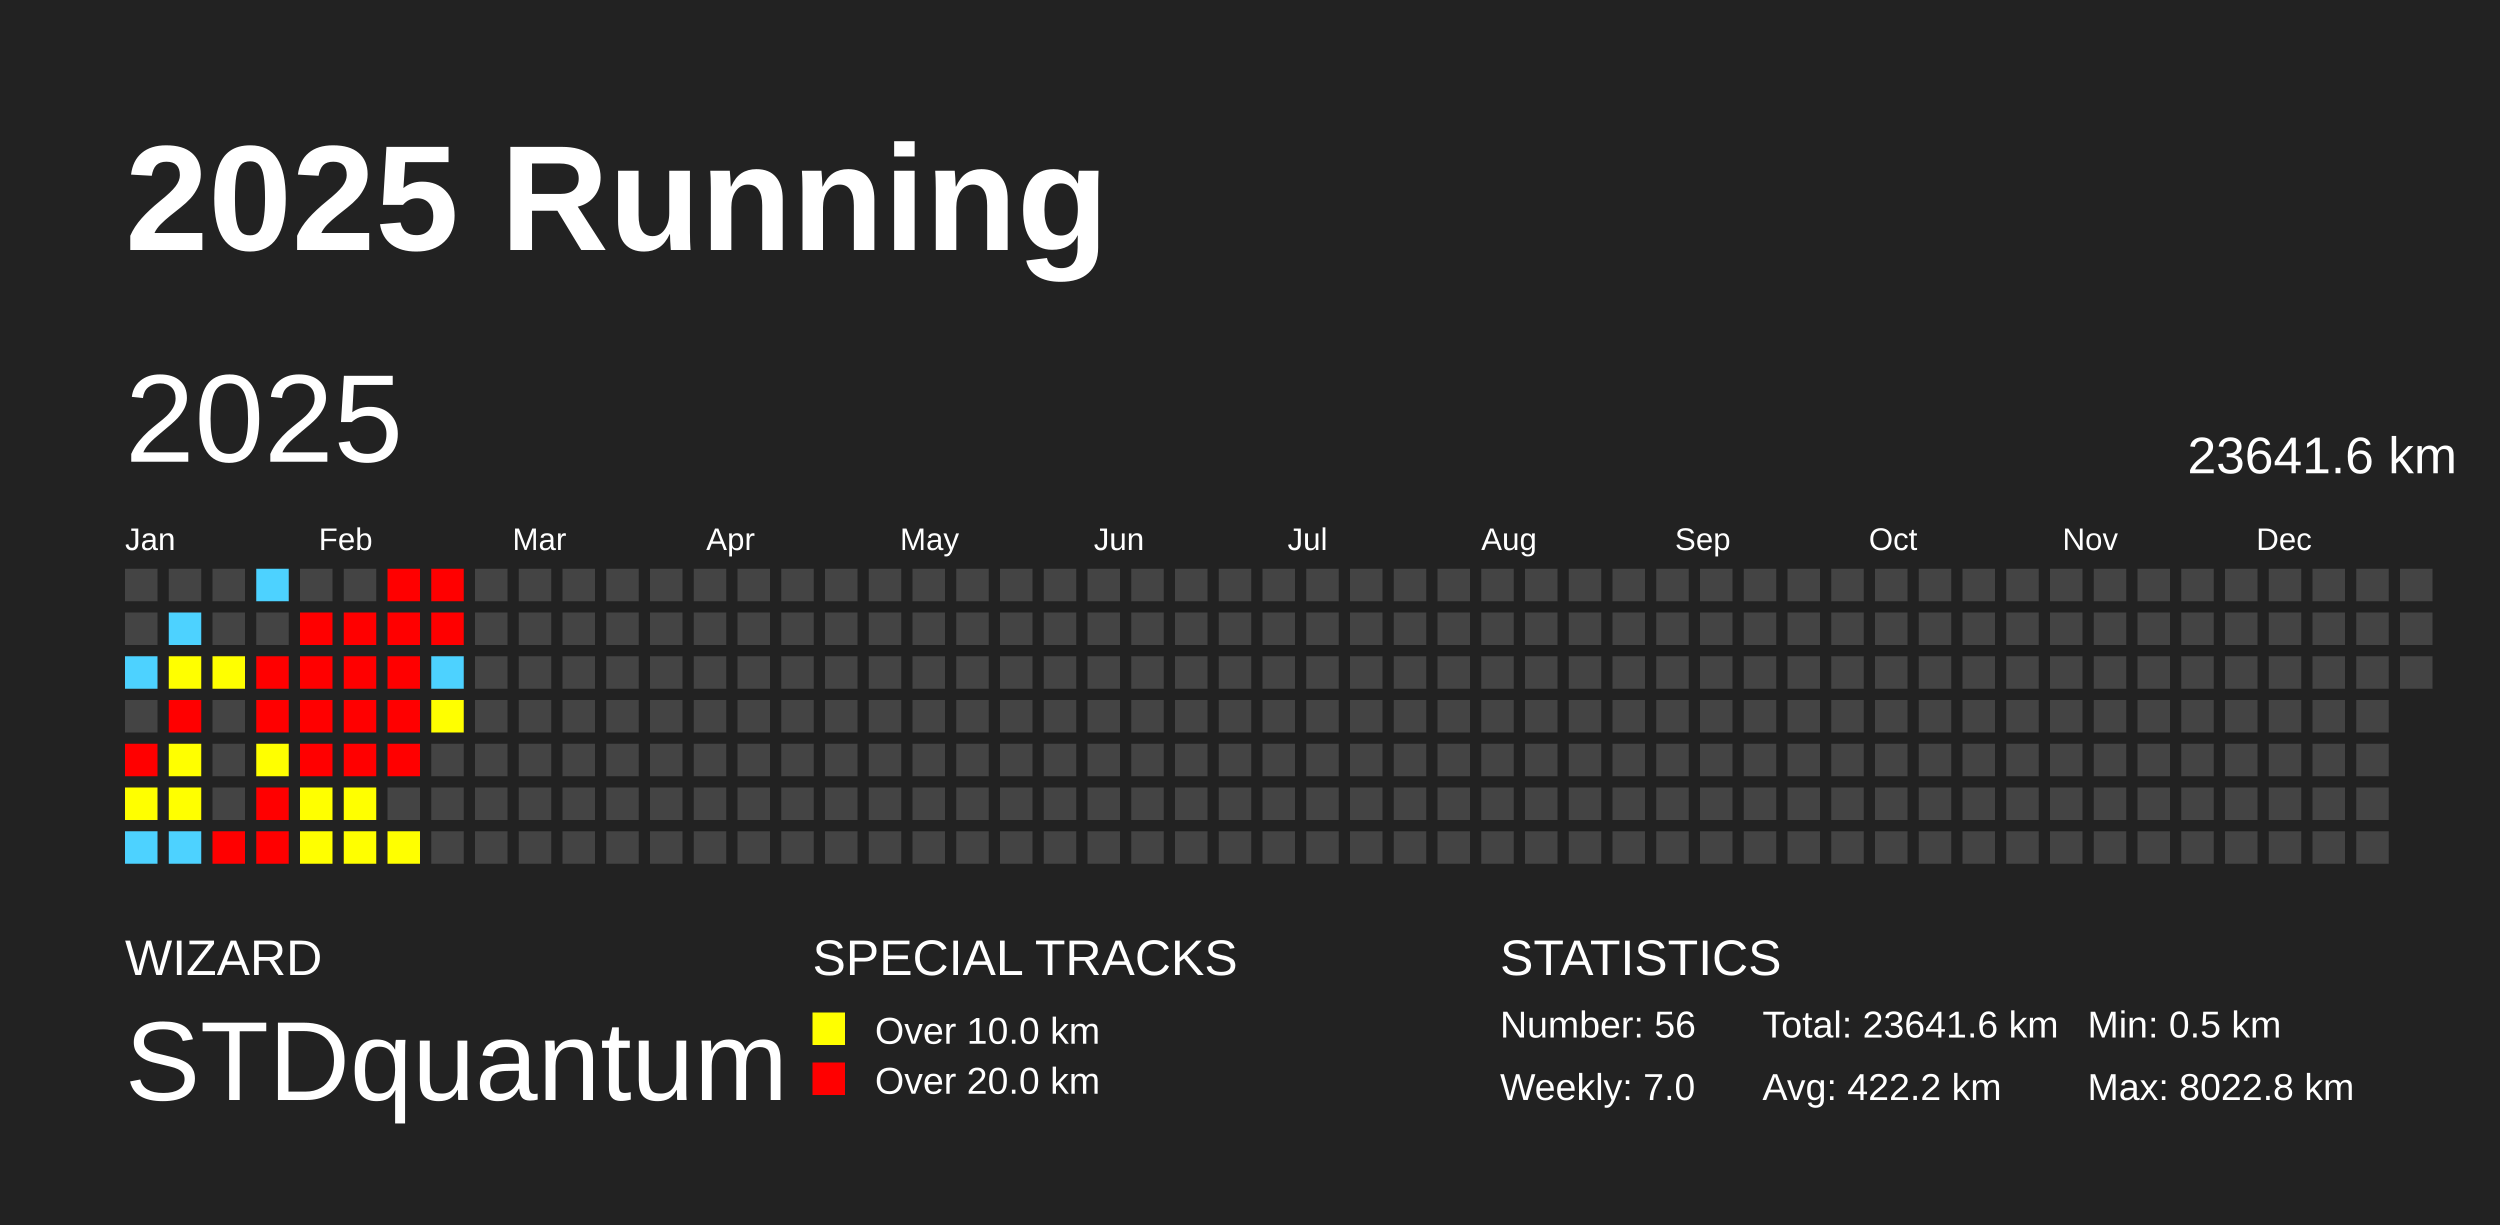
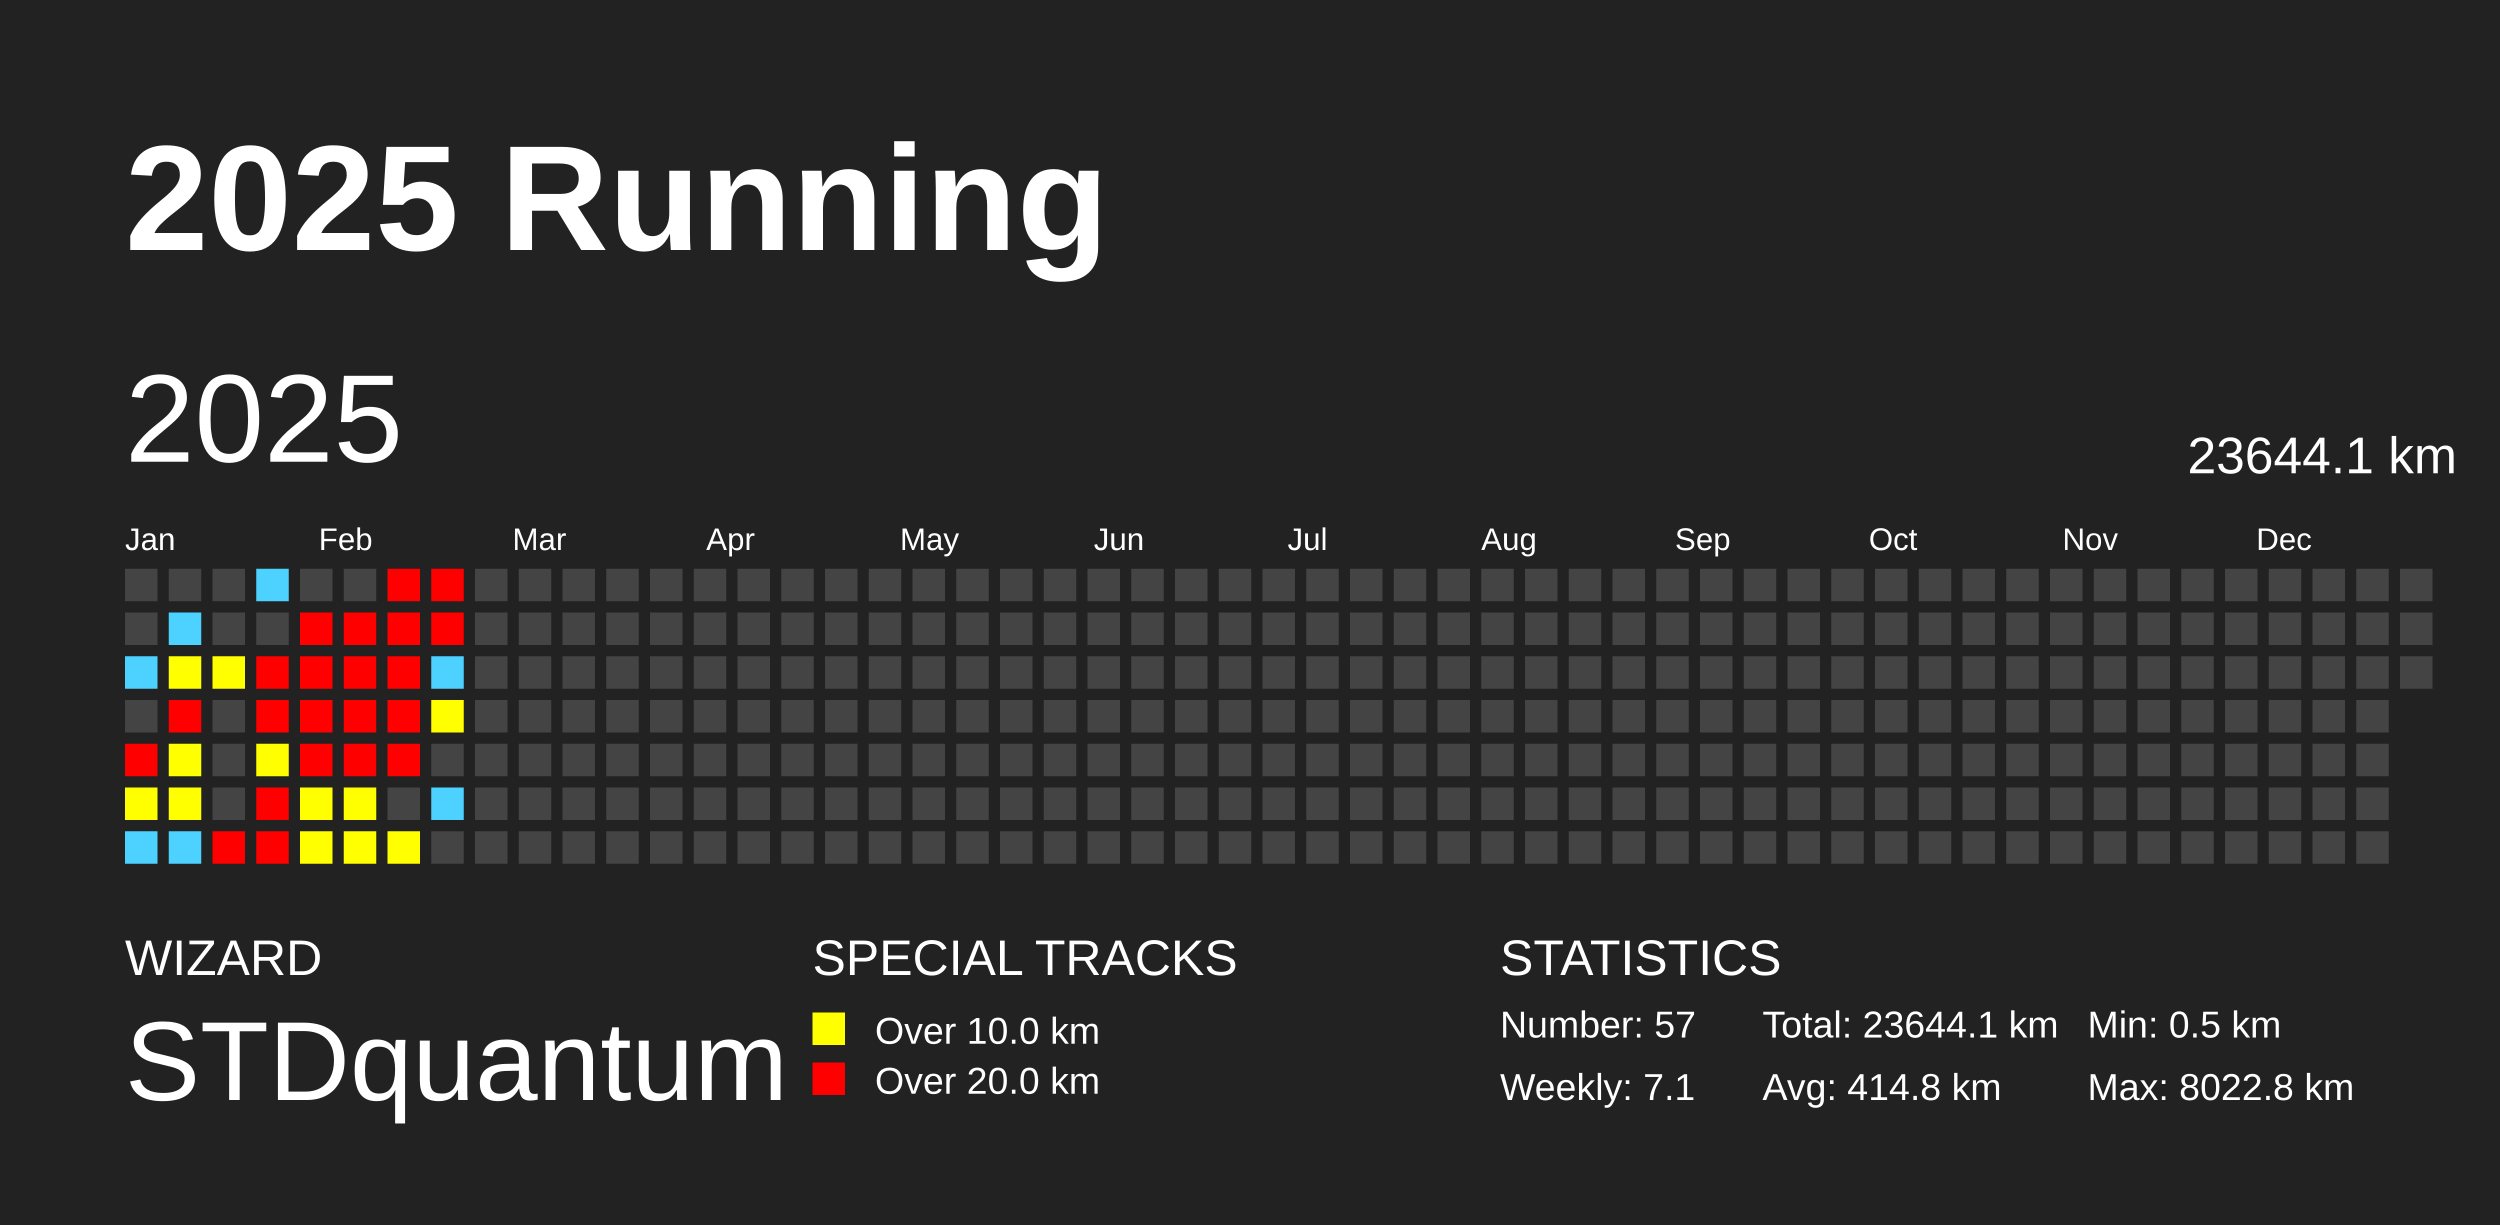
<svg xmlns="http://www.w3.org/2000/svg" baseProfile="full" height="98mm" version="1.1" viewBox="0,0,200,98" width="200mm">
  <defs />
  <rect fill="#222222" height="98" width="200" x="0" y="0" />
  <text fill="#FFFFFF" style="font-size:12px; font-family:Arial; font-weight:bold;" x="10" y="20">2025 Running</text>
  <text fill="#FFFFFF" style="font-size:4px; font-family:Arial" x="10" y="78">WIZARD</text>
  <text fill="#FFFFFF" style="font-size:9px; font-family:Arial" x="10" y="88">STDquantum</text>
  <text fill="#FFFFFF" style="font-size:4px; font-family:Arial" x="65" y="78">SPECIAL TRACKS</text>
  <rect fill="yellow" height="2.6" width="2.6" x="65" y="81" />
  <text fill="#FFFFFF" style="font-size:3px; font-family:Arial" x="70" y="83.5">Over 10.0 km</text>
  <rect fill="red" height="2.6" width="2.6" x="65" y="85" />
  <text fill="#FFFFFF" style="font-size:3px; font-family:Arial" x="70" y="87.5">Over 20.0 km</text>
  <text fill="#FFFFFF" style="font-size:4px; font-family:Arial" x="120" y="78">STATISTICS</text>
-   <text fill="#FFFFFF" style="font-size:3px; font-family:Arial" x="120" y="83">Number: 56</text>
-   <text fill="#FFFFFF" style="font-size:3px; font-family:Arial" x="120" y="88">Weekly: 7.0</text>
-   <text fill="#FFFFFF" style="font-size:3px; font-family:Arial" x="141" y="83">Total: 23641.6 km</text>
-   <text fill="#FFFFFF" style="font-size:3px; font-family:Arial" x="141" y="88">Avg: 422.2 km</text>
+   <text fill="#FFFFFF" style="font-size:3px; font-family:Arial" x="120" y="83">Number: 57</text>
+   <text fill="#FFFFFF" style="font-size:3px; font-family:Arial" x="120" y="88">Weekly: 7.1</text>
+   <text fill="#FFFFFF" style="font-size:3px; font-family:Arial" x="141" y="83">Total: 23644.1 km</text>
+   <text fill="#FFFFFF" style="font-size:3px; font-family:Arial" x="141" y="88">Avg: 414.8 km</text>
  <text fill="#FFFFFF" style="font-size:3px; font-family:Arial" x="167" y="83">Min: 0.5 km</text>
  <text fill="#FFFFFF" style="font-size:3px; font-family:Arial" x="167" y="88">Max: 8022.8 km</text>
  <text dominant-baseline="hanging" fill="#FFFFFF" style="font-size:10.0px; font-family:Arial;" x="10" y="30">2025</text>
-   <text dominant-baseline="hanging" fill="#FFFFFF" style="font-size:4.125px; font-family:Arial;" x="175" y="35">23641.6 km</text>
+   <text dominant-baseline="hanging" fill="#FFFFFF" style="font-size:4.125px; font-family:Arial;" x="175" y="35">23644.1 km</text>
  <text fill="#FFFFFF" style="font-size:2.5px; font-family:Arial" x="10.0" y="44">Jan</text>
  <text fill="#FFFFFF" style="font-size:2.5px; font-family:Arial" x="25.5" y="44">Feb</text>
  <text fill="#FFFFFF" style="font-size:2.5px; font-family:Arial" x="41.0" y="44">Mar</text>
  <text fill="#FFFFFF" style="font-size:2.5px; font-family:Arial" x="56.5" y="44">Apr</text>
  <text fill="#FFFFFF" style="font-size:2.5px; font-family:Arial" x="72.0" y="44">May</text>
  <text fill="#FFFFFF" style="font-size:2.5px; font-family:Arial" x="87.5" y="44">Jun</text>
  <text fill="#FFFFFF" style="font-size:2.5px; font-family:Arial" x="103.0" y="44">Jul</text>
  <text fill="#FFFFFF" style="font-size:2.5px; font-family:Arial" x="118.5" y="44">Aug</text>
  <text fill="#FFFFFF" style="font-size:2.5px; font-family:Arial" x="134.0" y="44">Sep</text>
  <text fill="#FFFFFF" style="font-size:2.5px; font-family:Arial" x="149.5" y="44">Oct</text>
  <text fill="#FFFFFF" style="font-size:2.5px; font-family:Arial" x="165.0" y="44">Nov</text>
  <text fill="#FFFFFF" style="font-size:2.5px; font-family:Arial" x="180.5" y="44">Dec</text>
  <rect fill="#444444" height="2.6" width="2.6" x="10.0" y="45.5" />
  <rect fill="#444444" height="2.6" width="2.6" x="10.0" y="49.0" />
  <rect fill="#4dd2ff" height="2.6" width="2.6" x="10.0" y="52.5" />
  <rect fill="#444444" height="2.6" width="2.6" x="10.0" y="56.0" />
  <rect fill="red" height="2.6" width="2.6" x="10.0" y="59.5" />
  <rect fill="#ffff00" height="2.6" width="2.6" x="10.0" y="63.0" />
  <rect fill="#4dd2ff" height="2.6" width="2.6" x="10.0" y="66.5" />
  <rect fill="#444444" height="2.6" width="2.6" x="13.5" y="45.5" />
  <rect fill="#4dd2ff" height="2.6" width="2.6" x="13.5" y="49.0" />
  <rect fill="#ffff00" height="2.6" width="2.6" x="13.5" y="52.5" />
  <rect fill="red" height="2.6" width="2.6" x="13.5" y="56.0" />
  <rect fill="#ffff00" height="2.6" width="2.6" x="13.5" y="59.5" />
  <rect fill="#ffff00" height="2.6" width="2.6" x="13.5" y="63.0" />
  <rect fill="#4dd2ff" height="2.6" width="2.6" x="13.5" y="66.5" />
  <rect fill="#444444" height="2.6" width="2.6" x="17.0" y="45.5" />
  <rect fill="#444444" height="2.6" width="2.6" x="17.0" y="49.0" />
  <rect fill="#ffff00" height="2.6" width="2.6" x="17.0" y="52.5" />
  <rect fill="#444444" height="2.6" width="2.6" x="17.0" y="56.0" />
  <rect fill="#444444" height="2.6" width="2.6" x="17.0" y="59.5" />
  <rect fill="#444444" height="2.6" width="2.6" x="17.0" y="63.0" />
  <rect fill="red" height="2.6" width="2.6" x="17.0" y="66.5" />
  <rect fill="#4dd2ff" height="2.6" width="2.6" x="20.5" y="45.5" />
  <rect fill="#444444" height="2.6" width="2.6" x="20.5" y="49.0" />
  <rect fill="red" height="2.6" width="2.6" x="20.5" y="52.5" />
  <rect fill="red" height="2.6" width="2.6" x="20.5" y="56.0" />
  <rect fill="#ffff00" height="2.6" width="2.6" x="20.5" y="59.5" />
  <rect fill="red" height="2.6" width="2.6" x="20.5" y="63.0" />
  <rect fill="red" height="2.6" width="2.6" x="20.5" y="66.5" />
  <rect fill="#444444" height="2.6" width="2.6" x="24.0" y="45.5" />
  <rect fill="red" height="2.6" width="2.6" x="24.0" y="49.0" />
  <rect fill="red" height="2.6" width="2.6" x="24.0" y="52.5" />
  <rect fill="red" height="2.6" width="2.6" x="24.0" y="56.0" />
  <rect fill="red" height="2.6" width="2.6" x="24.0" y="59.5" />
  <rect fill="#ffff00" height="2.6" width="2.6" x="24.0" y="63.0" />
  <rect fill="#ffff00" height="2.6" width="2.6" x="24.0" y="66.5" />
  <rect fill="#444444" height="2.6" width="2.6" x="27.5" y="45.5" />
  <rect fill="red" height="2.6" width="2.6" x="27.5" y="49.0" />
  <rect fill="red" height="2.6" width="2.6" x="27.5" y="52.5" />
  <rect fill="red" height="2.6" width="2.6" x="27.5" y="56.0" />
  <rect fill="red" height="2.6" width="2.6" x="27.5" y="59.5" />
  <rect fill="#ffff00" height="2.6" width="2.6" x="27.5" y="63.0" />
  <rect fill="#ffff00" height="2.6" width="2.6" x="27.5" y="66.5" />
  <rect fill="red" height="2.6" width="2.6" x="31.0" y="45.5" />
  <rect fill="red" height="2.6" width="2.6" x="31.0" y="49.0" />
  <rect fill="red" height="2.6" width="2.6" x="31.0" y="52.5" />
  <rect fill="red" height="2.6" width="2.6" x="31.0" y="56.0" />
  <rect fill="red" height="2.6" width="2.6" x="31.0" y="59.5" />
  <rect fill="#444444" height="2.6" width="2.6" x="31.0" y="63.0" />
  <rect fill="#ffff00" height="2.6" width="2.6" x="31.0" y="66.5" />
  <rect fill="red" height="2.6" width="2.6" x="34.5" y="45.5" />
  <rect fill="red" height="2.6" width="2.6" x="34.5" y="49.0" />
  <rect fill="#4dd2ff" height="2.6" width="2.6" x="34.5" y="52.5" />
  <rect fill="#ffff00" height="2.6" width="2.6" x="34.5" y="56.0" />
  <rect fill="#444444" height="2.6" width="2.6" x="34.5" y="59.5" />
-   <rect fill="#444444" height="2.6" width="2.6" x="34.5" y="63.0" />
+   <rect fill="#4dd2ff" height="2.6" width="2.6" x="34.5" y="63.0" />
  <rect fill="#444444" height="2.6" width="2.6" x="34.5" y="66.5" />
  <rect fill="#444444" height="2.6" width="2.6" x="38.0" y="45.5" />
  <rect fill="#444444" height="2.6" width="2.6" x="38.0" y="49.0" />
  <rect fill="#444444" height="2.6" width="2.6" x="38.0" y="52.5" />
  <rect fill="#444444" height="2.6" width="2.6" x="38.0" y="56.0" />
  <rect fill="#444444" height="2.6" width="2.6" x="38.0" y="59.5" />
  <rect fill="#444444" height="2.6" width="2.6" x="38.0" y="63.0" />
  <rect fill="#444444" height="2.6" width="2.6" x="38.0" y="66.5" />
  <rect fill="#444444" height="2.6" width="2.6" x="41.5" y="45.5" />
  <rect fill="#444444" height="2.6" width="2.6" x="41.5" y="49.0" />
  <rect fill="#444444" height="2.6" width="2.6" x="41.5" y="52.5" />
  <rect fill="#444444" height="2.6" width="2.6" x="41.5" y="56.0" />
  <rect fill="#444444" height="2.6" width="2.6" x="41.5" y="59.5" />
  <rect fill="#444444" height="2.6" width="2.6" x="41.5" y="63.0" />
  <rect fill="#444444" height="2.6" width="2.6" x="41.5" y="66.5" />
  <rect fill="#444444" height="2.6" width="2.6" x="45.0" y="45.5" />
  <rect fill="#444444" height="2.6" width="2.6" x="45.0" y="49.0" />
  <rect fill="#444444" height="2.6" width="2.6" x="45.0" y="52.5" />
  <rect fill="#444444" height="2.6" width="2.6" x="45.0" y="56.0" />
  <rect fill="#444444" height="2.6" width="2.6" x="45.0" y="59.5" />
  <rect fill="#444444" height="2.6" width="2.6" x="45.0" y="63.0" />
  <rect fill="#444444" height="2.6" width="2.6" x="45.0" y="66.5" />
  <rect fill="#444444" height="2.6" width="2.6" x="48.5" y="45.5" />
  <rect fill="#444444" height="2.6" width="2.6" x="48.5" y="49.0" />
  <rect fill="#444444" height="2.6" width="2.6" x="48.5" y="52.5" />
  <rect fill="#444444" height="2.6" width="2.6" x="48.5" y="56.0" />
  <rect fill="#444444" height="2.6" width="2.6" x="48.5" y="59.5" />
  <rect fill="#444444" height="2.6" width="2.6" x="48.5" y="63.0" />
  <rect fill="#444444" height="2.6" width="2.6" x="48.5" y="66.5" />
  <rect fill="#444444" height="2.6" width="2.6" x="52.0" y="45.5" />
  <rect fill="#444444" height="2.6" width="2.6" x="52.0" y="49.0" />
  <rect fill="#444444" height="2.6" width="2.6" x="52.0" y="52.5" />
  <rect fill="#444444" height="2.6" width="2.6" x="52.0" y="56.0" />
  <rect fill="#444444" height="2.6" width="2.6" x="52.0" y="59.5" />
  <rect fill="#444444" height="2.6" width="2.6" x="52.0" y="63.0" />
  <rect fill="#444444" height="2.6" width="2.6" x="52.0" y="66.5" />
  <rect fill="#444444" height="2.6" width="2.6" x="55.5" y="45.5" />
  <rect fill="#444444" height="2.6" width="2.6" x="55.5" y="49.0" />
  <rect fill="#444444" height="2.6" width="2.6" x="55.5" y="52.5" />
  <rect fill="#444444" height="2.6" width="2.6" x="55.5" y="56.0" />
  <rect fill="#444444" height="2.6" width="2.6" x="55.5" y="59.5" />
  <rect fill="#444444" height="2.6" width="2.6" x="55.5" y="63.0" />
  <rect fill="#444444" height="2.6" width="2.6" x="55.5" y="66.5" />
  <rect fill="#444444" height="2.6" width="2.6" x="59.0" y="45.5" />
  <rect fill="#444444" height="2.6" width="2.6" x="59.0" y="49.0" />
  <rect fill="#444444" height="2.6" width="2.6" x="59.0" y="52.5" />
  <rect fill="#444444" height="2.6" width="2.6" x="59.0" y="56.0" />
  <rect fill="#444444" height="2.6" width="2.6" x="59.0" y="59.5" />
  <rect fill="#444444" height="2.6" width="2.6" x="59.0" y="63.0" />
  <rect fill="#444444" height="2.6" width="2.6" x="59.0" y="66.5" />
  <rect fill="#444444" height="2.6" width="2.6" x="62.5" y="45.5" />
  <rect fill="#444444" height="2.6" width="2.6" x="62.5" y="49.0" />
  <rect fill="#444444" height="2.6" width="2.6" x="62.5" y="52.5" />
  <rect fill="#444444" height="2.6" width="2.6" x="62.5" y="56.0" />
  <rect fill="#444444" height="2.6" width="2.6" x="62.5" y="59.5" />
  <rect fill="#444444" height="2.6" width="2.6" x="62.5" y="63.0" />
  <rect fill="#444444" height="2.6" width="2.6" x="62.5" y="66.5" />
  <rect fill="#444444" height="2.6" width="2.6" x="66.0" y="45.5" />
  <rect fill="#444444" height="2.6" width="2.6" x="66.0" y="49.0" />
  <rect fill="#444444" height="2.6" width="2.6" x="66.0" y="52.5" />
  <rect fill="#444444" height="2.6" width="2.6" x="66.0" y="56.0" />
  <rect fill="#444444" height="2.6" width="2.6" x="66.0" y="59.5" />
  <rect fill="#444444" height="2.6" width="2.6" x="66.0" y="63.0" />
  <rect fill="#444444" height="2.6" width="2.6" x="66.0" y="66.5" />
  <rect fill="#444444" height="2.6" width="2.6" x="69.5" y="45.5" />
  <rect fill="#444444" height="2.6" width="2.6" x="69.5" y="49.0" />
  <rect fill="#444444" height="2.6" width="2.6" x="69.5" y="52.5" />
  <rect fill="#444444" height="2.6" width="2.6" x="69.5" y="56.0" />
  <rect fill="#444444" height="2.6" width="2.6" x="69.5" y="59.5" />
  <rect fill="#444444" height="2.6" width="2.6" x="69.5" y="63.0" />
  <rect fill="#444444" height="2.6" width="2.6" x="69.5" y="66.5" />
  <rect fill="#444444" height="2.6" width="2.6" x="73.0" y="45.5" />
  <rect fill="#444444" height="2.6" width="2.6" x="73.0" y="49.0" />
  <rect fill="#444444" height="2.6" width="2.6" x="73.0" y="52.5" />
  <rect fill="#444444" height="2.6" width="2.6" x="73.0" y="56.0" />
  <rect fill="#444444" height="2.6" width="2.6" x="73.0" y="59.5" />
  <rect fill="#444444" height="2.6" width="2.6" x="73.0" y="63.0" />
  <rect fill="#444444" height="2.6" width="2.6" x="73.0" y="66.5" />
  <rect fill="#444444" height="2.6" width="2.6" x="76.5" y="45.5" />
  <rect fill="#444444" height="2.6" width="2.6" x="76.5" y="49.0" />
  <rect fill="#444444" height="2.6" width="2.6" x="76.5" y="52.5" />
  <rect fill="#444444" height="2.6" width="2.6" x="76.5" y="56.0" />
  <rect fill="#444444" height="2.6" width="2.6" x="76.5" y="59.5" />
  <rect fill="#444444" height="2.6" width="2.6" x="76.5" y="63.0" />
  <rect fill="#444444" height="2.6" width="2.6" x="76.5" y="66.5" />
  <rect fill="#444444" height="2.6" width="2.6" x="80.0" y="45.5" />
  <rect fill="#444444" height="2.6" width="2.6" x="80.0" y="49.0" />
  <rect fill="#444444" height="2.6" width="2.6" x="80.0" y="52.5" />
  <rect fill="#444444" height="2.6" width="2.6" x="80.0" y="56.0" />
  <rect fill="#444444" height="2.6" width="2.6" x="80.0" y="59.5" />
  <rect fill="#444444" height="2.6" width="2.6" x="80.0" y="63.0" />
  <rect fill="#444444" height="2.6" width="2.6" x="80.0" y="66.5" />
  <rect fill="#444444" height="2.6" width="2.6" x="83.5" y="45.5" />
  <rect fill="#444444" height="2.6" width="2.6" x="83.5" y="49.0" />
  <rect fill="#444444" height="2.6" width="2.6" x="83.5" y="52.5" />
  <rect fill="#444444" height="2.6" width="2.6" x="83.5" y="56.0" />
  <rect fill="#444444" height="2.6" width="2.6" x="83.5" y="59.5" />
  <rect fill="#444444" height="2.6" width="2.6" x="83.5" y="63.0" />
  <rect fill="#444444" height="2.6" width="2.6" x="83.5" y="66.5" />
  <rect fill="#444444" height="2.6" width="2.6" x="87.0" y="45.5" />
  <rect fill="#444444" height="2.6" width="2.6" x="87.0" y="49.0" />
  <rect fill="#444444" height="2.6" width="2.6" x="87.0" y="52.5" />
  <rect fill="#444444" height="2.6" width="2.6" x="87.0" y="56.0" />
  <rect fill="#444444" height="2.6" width="2.6" x="87.0" y="59.5" />
  <rect fill="#444444" height="2.6" width="2.6" x="87.0" y="63.0" />
  <rect fill="#444444" height="2.6" width="2.6" x="87.0" y="66.5" />
  <rect fill="#444444" height="2.6" width="2.6" x="90.5" y="45.5" />
  <rect fill="#444444" height="2.6" width="2.6" x="90.5" y="49.0" />
  <rect fill="#444444" height="2.6" width="2.6" x="90.5" y="52.5" />
  <rect fill="#444444" height="2.6" width="2.6" x="90.5" y="56.0" />
  <rect fill="#444444" height="2.6" width="2.6" x="90.5" y="59.5" />
  <rect fill="#444444" height="2.6" width="2.6" x="90.5" y="63.0" />
  <rect fill="#444444" height="2.6" width="2.6" x="90.5" y="66.5" />
  <rect fill="#444444" height="2.6" width="2.6" x="94.0" y="45.5" />
  <rect fill="#444444" height="2.6" width="2.6" x="94.0" y="49.0" />
  <rect fill="#444444" height="2.6" width="2.6" x="94.0" y="52.5" />
  <rect fill="#444444" height="2.6" width="2.6" x="94.0" y="56.0" />
  <rect fill="#444444" height="2.6" width="2.6" x="94.0" y="59.5" />
  <rect fill="#444444" height="2.6" width="2.6" x="94.0" y="63.0" />
  <rect fill="#444444" height="2.6" width="2.6" x="94.0" y="66.5" />
  <rect fill="#444444" height="2.6" width="2.6" x="97.5" y="45.5" />
  <rect fill="#444444" height="2.6" width="2.6" x="97.5" y="49.0" />
  <rect fill="#444444" height="2.6" width="2.6" x="97.5" y="52.5" />
  <rect fill="#444444" height="2.6" width="2.6" x="97.5" y="56.0" />
  <rect fill="#444444" height="2.6" width="2.6" x="97.5" y="59.5" />
  <rect fill="#444444" height="2.6" width="2.6" x="97.5" y="63.0" />
  <rect fill="#444444" height="2.6" width="2.6" x="97.5" y="66.5" />
  <rect fill="#444444" height="2.6" width="2.6" x="101.0" y="45.5" />
  <rect fill="#444444" height="2.6" width="2.6" x="101.0" y="49.0" />
  <rect fill="#444444" height="2.6" width="2.6" x="101.0" y="52.5" />
  <rect fill="#444444" height="2.6" width="2.6" x="101.0" y="56.0" />
  <rect fill="#444444" height="2.6" width="2.6" x="101.0" y="59.5" />
  <rect fill="#444444" height="2.6" width="2.6" x="101.0" y="63.0" />
  <rect fill="#444444" height="2.6" width="2.6" x="101.0" y="66.5" />
  <rect fill="#444444" height="2.6" width="2.6" x="104.5" y="45.5" />
  <rect fill="#444444" height="2.6" width="2.6" x="104.5" y="49.0" />
  <rect fill="#444444" height="2.6" width="2.6" x="104.5" y="52.5" />
  <rect fill="#444444" height="2.6" width="2.6" x="104.5" y="56.0" />
  <rect fill="#444444" height="2.6" width="2.6" x="104.5" y="59.5" />
  <rect fill="#444444" height="2.6" width="2.6" x="104.5" y="63.0" />
  <rect fill="#444444" height="2.6" width="2.6" x="104.5" y="66.5" />
  <rect fill="#444444" height="2.6" width="2.6" x="108.0" y="45.5" />
  <rect fill="#444444" height="2.6" width="2.6" x="108.0" y="49.0" />
  <rect fill="#444444" height="2.6" width="2.6" x="108.0" y="52.5" />
  <rect fill="#444444" height="2.6" width="2.6" x="108.0" y="56.0" />
  <rect fill="#444444" height="2.6" width="2.6" x="108.0" y="59.5" />
  <rect fill="#444444" height="2.6" width="2.6" x="108.0" y="63.0" />
  <rect fill="#444444" height="2.6" width="2.6" x="108.0" y="66.5" />
  <rect fill="#444444" height="2.6" width="2.6" x="111.5" y="45.5" />
  <rect fill="#444444" height="2.6" width="2.6" x="111.5" y="49.0" />
  <rect fill="#444444" height="2.6" width="2.6" x="111.5" y="52.5" />
  <rect fill="#444444" height="2.6" width="2.6" x="111.5" y="56.0" />
  <rect fill="#444444" height="2.6" width="2.6" x="111.5" y="59.5" />
  <rect fill="#444444" height="2.6" width="2.6" x="111.5" y="63.0" />
  <rect fill="#444444" height="2.6" width="2.6" x="111.5" y="66.5" />
  <rect fill="#444444" height="2.6" width="2.6" x="115.0" y="45.5" />
  <rect fill="#444444" height="2.6" width="2.6" x="115.0" y="49.0" />
  <rect fill="#444444" height="2.6" width="2.6" x="115.0" y="52.5" />
  <rect fill="#444444" height="2.6" width="2.6" x="115.0" y="56.0" />
  <rect fill="#444444" height="2.6" width="2.6" x="115.0" y="59.5" />
  <rect fill="#444444" height="2.6" width="2.6" x="115.0" y="63.0" />
  <rect fill="#444444" height="2.6" width="2.6" x="115.0" y="66.5" />
  <rect fill="#444444" height="2.6" width="2.6" x="118.5" y="45.5" />
  <rect fill="#444444" height="2.6" width="2.6" x="118.5" y="49.0" />
  <rect fill="#444444" height="2.6" width="2.6" x="118.5" y="52.5" />
  <rect fill="#444444" height="2.6" width="2.6" x="118.5" y="56.0" />
  <rect fill="#444444" height="2.6" width="2.6" x="118.5" y="59.5" />
  <rect fill="#444444" height="2.6" width="2.6" x="118.5" y="63.0" />
  <rect fill="#444444" height="2.6" width="2.6" x="118.5" y="66.5" />
  <rect fill="#444444" height="2.6" width="2.6" x="122.0" y="45.5" />
  <rect fill="#444444" height="2.6" width="2.6" x="122.0" y="49.0" />
  <rect fill="#444444" height="2.6" width="2.6" x="122.0" y="52.5" />
  <rect fill="#444444" height="2.6" width="2.6" x="122.0" y="56.0" />
  <rect fill="#444444" height="2.6" width="2.6" x="122.0" y="59.5" />
  <rect fill="#444444" height="2.6" width="2.6" x="122.0" y="63.0" />
  <rect fill="#444444" height="2.6" width="2.6" x="122.0" y="66.5" />
  <rect fill="#444444" height="2.6" width="2.6" x="125.5" y="45.5" />
  <rect fill="#444444" height="2.6" width="2.6" x="125.5" y="49.0" />
  <rect fill="#444444" height="2.6" width="2.6" x="125.5" y="52.5" />
  <rect fill="#444444" height="2.6" width="2.6" x="125.5" y="56.0" />
  <rect fill="#444444" height="2.6" width="2.6" x="125.5" y="59.5" />
  <rect fill="#444444" height="2.6" width="2.6" x="125.5" y="63.0" />
  <rect fill="#444444" height="2.6" width="2.6" x="125.5" y="66.5" />
  <rect fill="#444444" height="2.6" width="2.6" x="129.0" y="45.5" />
  <rect fill="#444444" height="2.6" width="2.6" x="129.0" y="49.0" />
  <rect fill="#444444" height="2.6" width="2.6" x="129.0" y="52.5" />
  <rect fill="#444444" height="2.6" width="2.6" x="129.0" y="56.0" />
  <rect fill="#444444" height="2.6" width="2.6" x="129.0" y="59.5" />
  <rect fill="#444444" height="2.6" width="2.6" x="129.0" y="63.0" />
  <rect fill="#444444" height="2.6" width="2.6" x="129.0" y="66.5" />
  <rect fill="#444444" height="2.6" width="2.6" x="132.5" y="45.5" />
  <rect fill="#444444" height="2.6" width="2.6" x="132.5" y="49.0" />
  <rect fill="#444444" height="2.6" width="2.6" x="132.5" y="52.5" />
  <rect fill="#444444" height="2.6" width="2.6" x="132.5" y="56.0" />
  <rect fill="#444444" height="2.6" width="2.6" x="132.5" y="59.5" />
  <rect fill="#444444" height="2.6" width="2.6" x="132.5" y="63.0" />
  <rect fill="#444444" height="2.6" width="2.6" x="132.5" y="66.5" />
  <rect fill="#444444" height="2.6" width="2.6" x="136.0" y="45.5" />
  <rect fill="#444444" height="2.6" width="2.6" x="136.0" y="49.0" />
  <rect fill="#444444" height="2.6" width="2.6" x="136.0" y="52.5" />
  <rect fill="#444444" height="2.6" width="2.6" x="136.0" y="56.0" />
  <rect fill="#444444" height="2.6" width="2.6" x="136.0" y="59.5" />
  <rect fill="#444444" height="2.6" width="2.6" x="136.0" y="63.0" />
  <rect fill="#444444" height="2.6" width="2.6" x="136.0" y="66.5" />
  <rect fill="#444444" height="2.6" width="2.6" x="139.5" y="45.5" />
  <rect fill="#444444" height="2.6" width="2.6" x="139.5" y="49.0" />
  <rect fill="#444444" height="2.6" width="2.6" x="139.5" y="52.5" />
  <rect fill="#444444" height="2.6" width="2.6" x="139.5" y="56.0" />
  <rect fill="#444444" height="2.6" width="2.6" x="139.5" y="59.5" />
  <rect fill="#444444" height="2.6" width="2.6" x="139.5" y="63.0" />
  <rect fill="#444444" height="2.6" width="2.6" x="139.5" y="66.5" />
  <rect fill="#444444" height="2.6" width="2.6" x="143.0" y="45.5" />
  <rect fill="#444444" height="2.6" width="2.6" x="143.0" y="49.0" />
  <rect fill="#444444" height="2.6" width="2.6" x="143.0" y="52.5" />
  <rect fill="#444444" height="2.6" width="2.6" x="143.0" y="56.0" />
  <rect fill="#444444" height="2.6" width="2.6" x="143.0" y="59.5" />
  <rect fill="#444444" height="2.6" width="2.6" x="143.0" y="63.0" />
  <rect fill="#444444" height="2.6" width="2.6" x="143.0" y="66.5" />
  <rect fill="#444444" height="2.6" width="2.6" x="146.5" y="45.5" />
  <rect fill="#444444" height="2.6" width="2.6" x="146.5" y="49.0" />
  <rect fill="#444444" height="2.6" width="2.6" x="146.5" y="52.5" />
  <rect fill="#444444" height="2.6" width="2.6" x="146.5" y="56.0" />
  <rect fill="#444444" height="2.6" width="2.6" x="146.5" y="59.5" />
  <rect fill="#444444" height="2.6" width="2.6" x="146.5" y="63.0" />
  <rect fill="#444444" height="2.6" width="2.6" x="146.5" y="66.5" />
  <rect fill="#444444" height="2.6" width="2.6" x="150.0" y="45.5" />
  <rect fill="#444444" height="2.6" width="2.6" x="150.0" y="49.0" />
  <rect fill="#444444" height="2.6" width="2.6" x="150.0" y="52.5" />
  <rect fill="#444444" height="2.6" width="2.6" x="150.0" y="56.0" />
  <rect fill="#444444" height="2.6" width="2.6" x="150.0" y="59.5" />
  <rect fill="#444444" height="2.6" width="2.6" x="150.0" y="63.0" />
  <rect fill="#444444" height="2.6" width="2.6" x="150.0" y="66.5" />
  <rect fill="#444444" height="2.6" width="2.6" x="153.5" y="45.5" />
  <rect fill="#444444" height="2.6" width="2.6" x="153.5" y="49.0" />
  <rect fill="#444444" height="2.6" width="2.6" x="153.5" y="52.5" />
  <rect fill="#444444" height="2.6" width="2.6" x="153.5" y="56.0" />
  <rect fill="#444444" height="2.6" width="2.6" x="153.5" y="59.5" />
  <rect fill="#444444" height="2.6" width="2.6" x="153.5" y="63.0" />
  <rect fill="#444444" height="2.6" width="2.6" x="153.5" y="66.5" />
  <rect fill="#444444" height="2.6" width="2.6" x="157.0" y="45.5" />
  <rect fill="#444444" height="2.6" width="2.6" x="157.0" y="49.0" />
  <rect fill="#444444" height="2.6" width="2.6" x="157.0" y="52.5" />
  <rect fill="#444444" height="2.6" width="2.6" x="157.0" y="56.0" />
  <rect fill="#444444" height="2.6" width="2.6" x="157.0" y="59.5" />
  <rect fill="#444444" height="2.6" width="2.6" x="157.0" y="63.0" />
  <rect fill="#444444" height="2.6" width="2.6" x="157.0" y="66.5" />
  <rect fill="#444444" height="2.6" width="2.6" x="160.5" y="45.5" />
  <rect fill="#444444" height="2.6" width="2.6" x="160.5" y="49.0" />
  <rect fill="#444444" height="2.6" width="2.6" x="160.5" y="52.5" />
  <rect fill="#444444" height="2.6" width="2.6" x="160.5" y="56.0" />
  <rect fill="#444444" height="2.6" width="2.6" x="160.5" y="59.5" />
  <rect fill="#444444" height="2.6" width="2.6" x="160.5" y="63.0" />
  <rect fill="#444444" height="2.6" width="2.6" x="160.5" y="66.5" />
  <rect fill="#444444" height="2.6" width="2.6" x="164.0" y="45.5" />
  <rect fill="#444444" height="2.6" width="2.6" x="164.0" y="49.0" />
  <rect fill="#444444" height="2.6" width="2.6" x="164.0" y="52.5" />
  <rect fill="#444444" height="2.6" width="2.6" x="164.0" y="56.0" />
  <rect fill="#444444" height="2.6" width="2.6" x="164.0" y="59.5" />
  <rect fill="#444444" height="2.6" width="2.6" x="164.0" y="63.0" />
  <rect fill="#444444" height="2.6" width="2.6" x="164.0" y="66.5" />
  <rect fill="#444444" height="2.6" width="2.6" x="167.5" y="45.5" />
  <rect fill="#444444" height="2.6" width="2.6" x="167.5" y="49.0" />
  <rect fill="#444444" height="2.6" width="2.6" x="167.5" y="52.5" />
  <rect fill="#444444" height="2.6" width="2.6" x="167.5" y="56.0" />
  <rect fill="#444444" height="2.6" width="2.6" x="167.5" y="59.5" />
  <rect fill="#444444" height="2.6" width="2.6" x="167.5" y="63.0" />
  <rect fill="#444444" height="2.6" width="2.6" x="167.5" y="66.5" />
  <rect fill="#444444" height="2.6" width="2.6" x="171.0" y="45.5" />
  <rect fill="#444444" height="2.6" width="2.6" x="171.0" y="49.0" />
  <rect fill="#444444" height="2.6" width="2.6" x="171.0" y="52.5" />
  <rect fill="#444444" height="2.6" width="2.6" x="171.0" y="56.0" />
  <rect fill="#444444" height="2.6" width="2.6" x="171.0" y="59.5" />
  <rect fill="#444444" height="2.6" width="2.6" x="171.0" y="63.0" />
  <rect fill="#444444" height="2.6" width="2.6" x="171.0" y="66.5" />
  <rect fill="#444444" height="2.6" width="2.6" x="174.5" y="45.5" />
  <rect fill="#444444" height="2.6" width="2.6" x="174.5" y="49.0" />
  <rect fill="#444444" height="2.6" width="2.6" x="174.5" y="52.5" />
  <rect fill="#444444" height="2.6" width="2.6" x="174.5" y="56.0" />
  <rect fill="#444444" height="2.6" width="2.6" x="174.5" y="59.5" />
  <rect fill="#444444" height="2.6" width="2.6" x="174.5" y="63.0" />
  <rect fill="#444444" height="2.6" width="2.6" x="174.5" y="66.5" />
  <rect fill="#444444" height="2.6" width="2.6" x="178.0" y="45.5" />
  <rect fill="#444444" height="2.6" width="2.6" x="178.0" y="49.0" />
  <rect fill="#444444" height="2.6" width="2.6" x="178.0" y="52.5" />
  <rect fill="#444444" height="2.6" width="2.6" x="178.0" y="56.0" />
  <rect fill="#444444" height="2.6" width="2.6" x="178.0" y="59.5" />
  <rect fill="#444444" height="2.6" width="2.6" x="178.0" y="63.0" />
  <rect fill="#444444" height="2.6" width="2.6" x="178.0" y="66.5" />
  <rect fill="#444444" height="2.6" width="2.6" x="181.5" y="45.5" />
  <rect fill="#444444" height="2.6" width="2.6" x="181.5" y="49.0" />
  <rect fill="#444444" height="2.6" width="2.6" x="181.5" y="52.5" />
  <rect fill="#444444" height="2.6" width="2.6" x="181.5" y="56.0" />
  <rect fill="#444444" height="2.6" width="2.6" x="181.5" y="59.5" />
  <rect fill="#444444" height="2.6" width="2.6" x="181.5" y="63.0" />
  <rect fill="#444444" height="2.6" width="2.6" x="181.5" y="66.5" />
  <rect fill="#444444" height="2.6" width="2.6" x="185.0" y="45.5" />
  <rect fill="#444444" height="2.6" width="2.6" x="185.0" y="49.0" />
  <rect fill="#444444" height="2.6" width="2.6" x="185.0" y="52.5" />
  <rect fill="#444444" height="2.6" width="2.6" x="185.0" y="56.0" />
  <rect fill="#444444" height="2.6" width="2.6" x="185.0" y="59.5" />
  <rect fill="#444444" height="2.6" width="2.6" x="185.0" y="63.0" />
  <rect fill="#444444" height="2.6" width="2.6" x="185.0" y="66.5" />
  <rect fill="#444444" height="2.6" width="2.6" x="188.5" y="45.5" />
  <rect fill="#444444" height="2.6" width="2.6" x="188.5" y="49.0" />
  <rect fill="#444444" height="2.6" width="2.6" x="188.5" y="52.5" />
  <rect fill="#444444" height="2.6" width="2.6" x="188.5" y="56.0" />
  <rect fill="#444444" height="2.6" width="2.6" x="188.5" y="59.5" />
  <rect fill="#444444" height="2.6" width="2.6" x="188.5" y="63.0" />
  <rect fill="#444444" height="2.6" width="2.6" x="188.5" y="66.5" />
  <rect fill="#444444" height="2.6" width="2.6" x="192.0" y="45.5" />
  <rect fill="#444444" height="2.6" width="2.6" x="192.0" y="49.0" />
  <rect fill="#444444" height="2.6" width="2.6" x="192.0" y="52.5" />
</svg>
